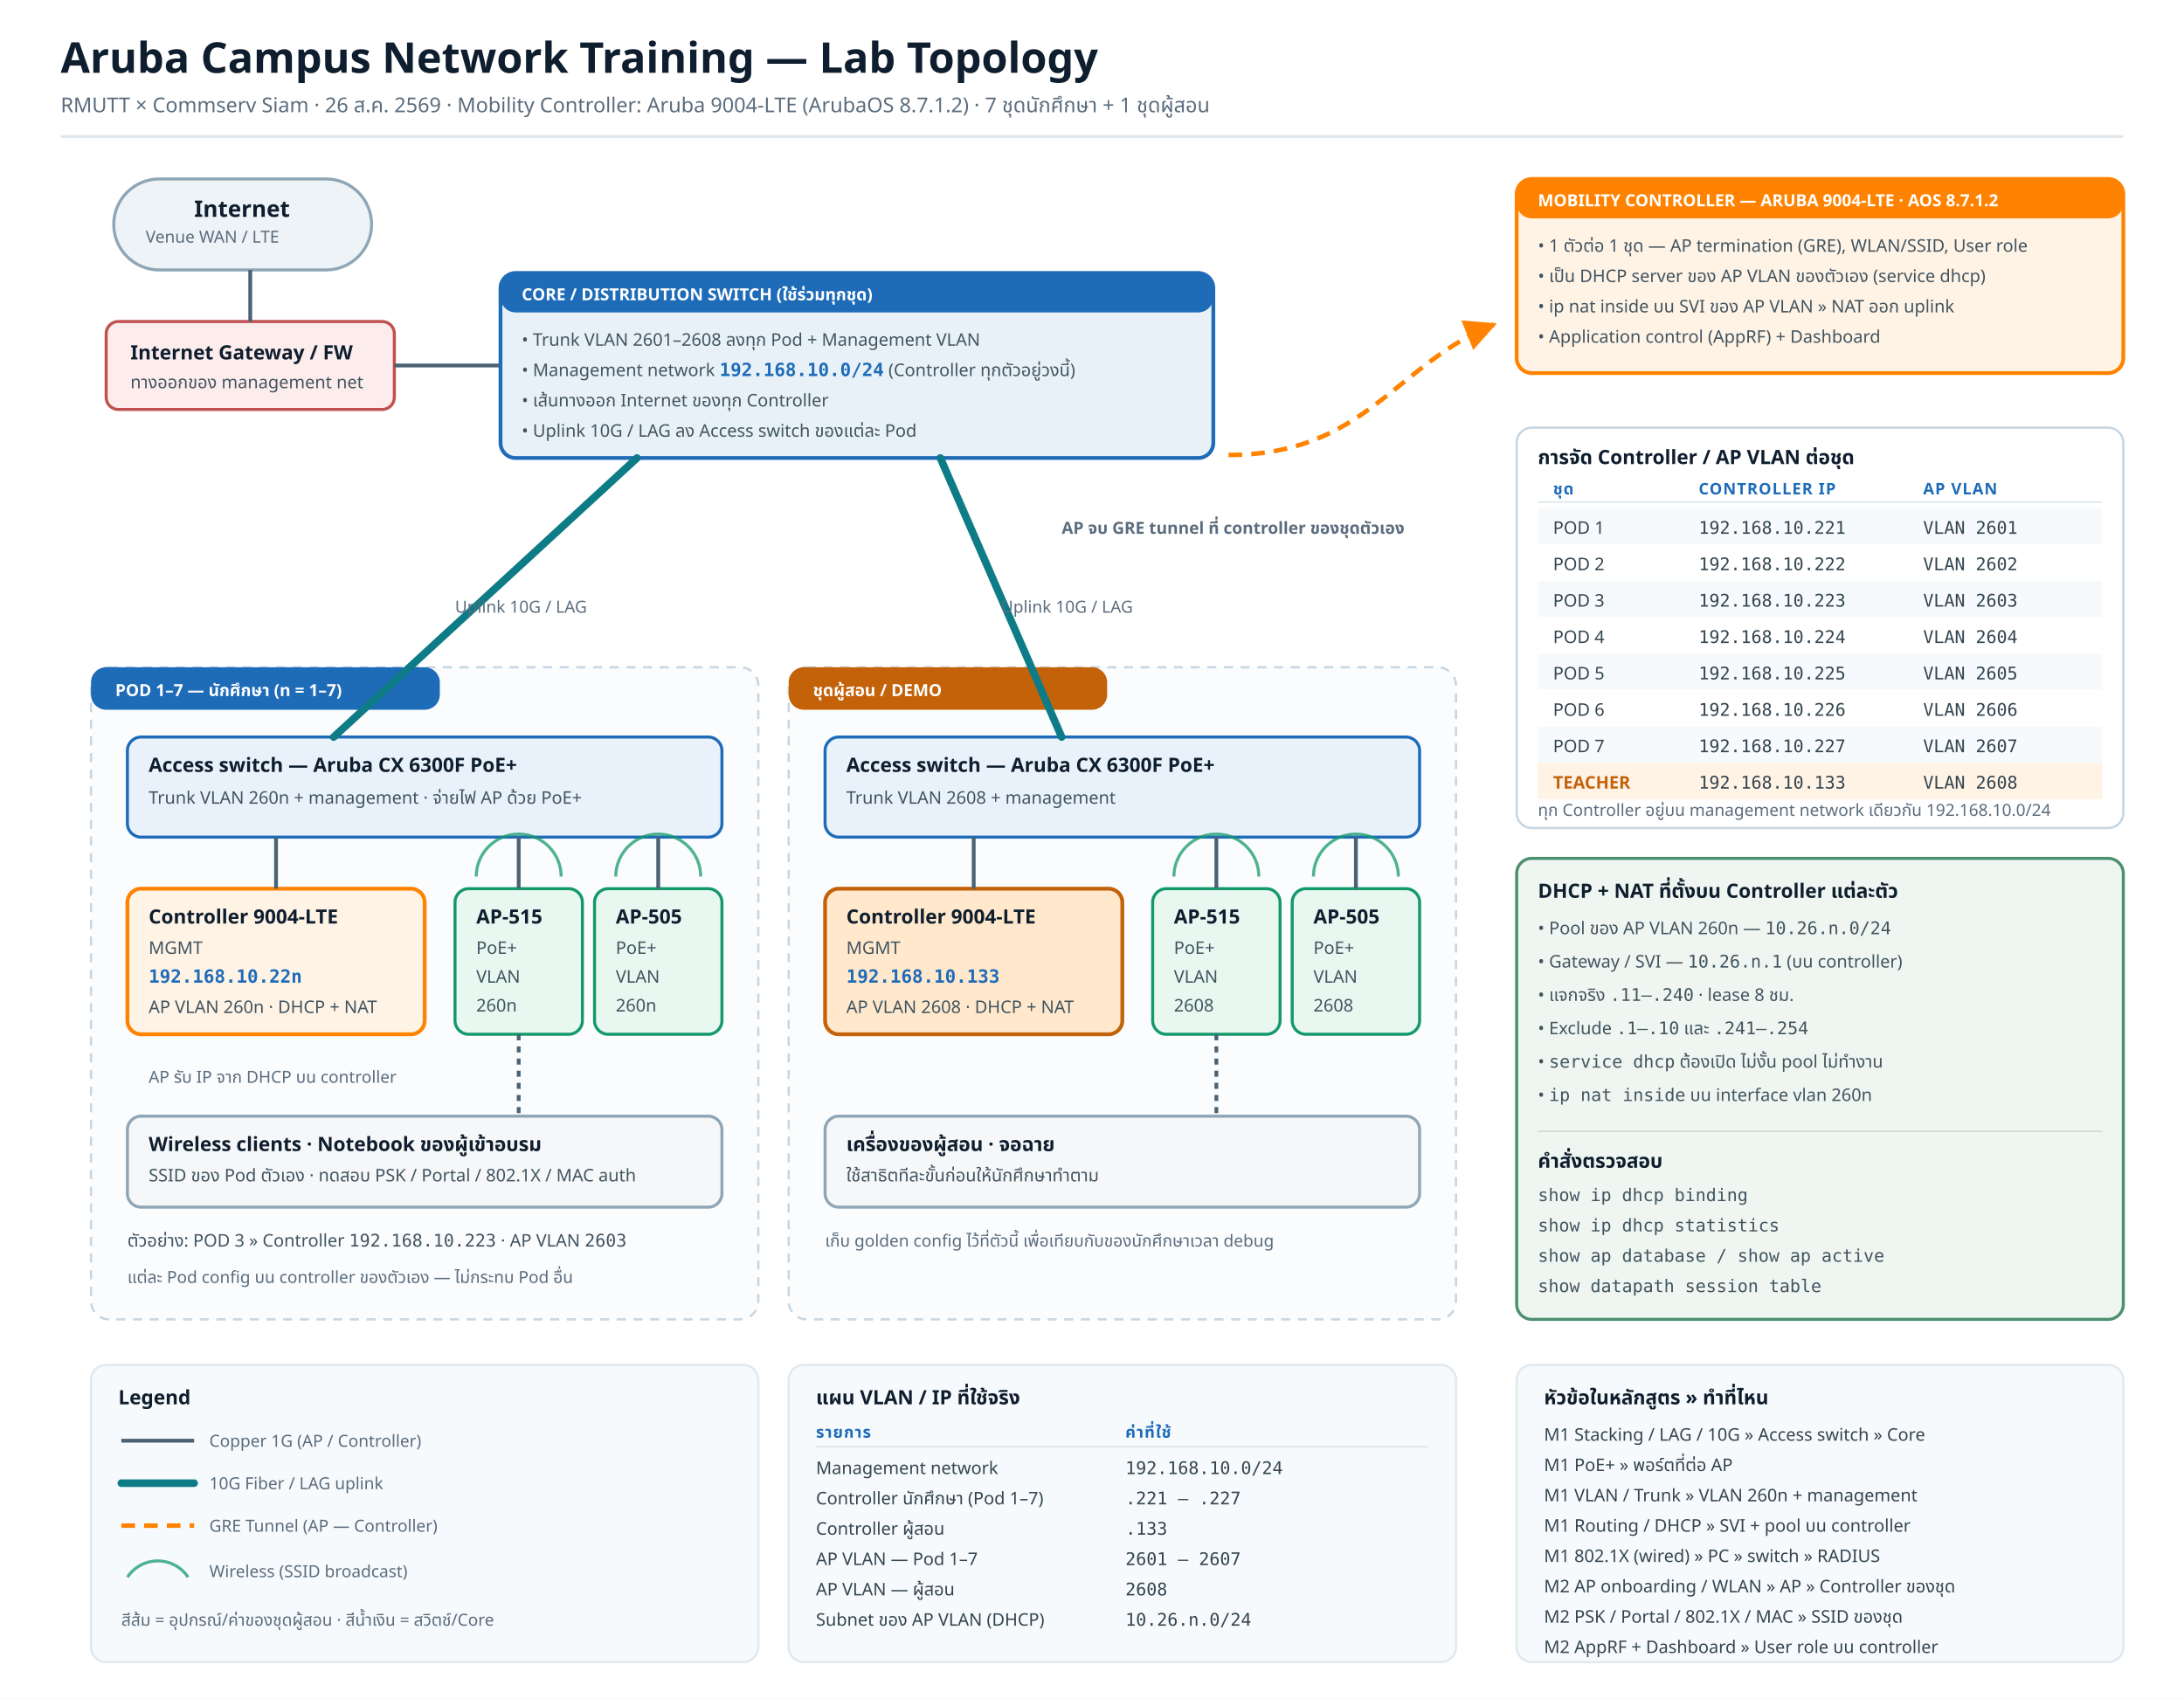
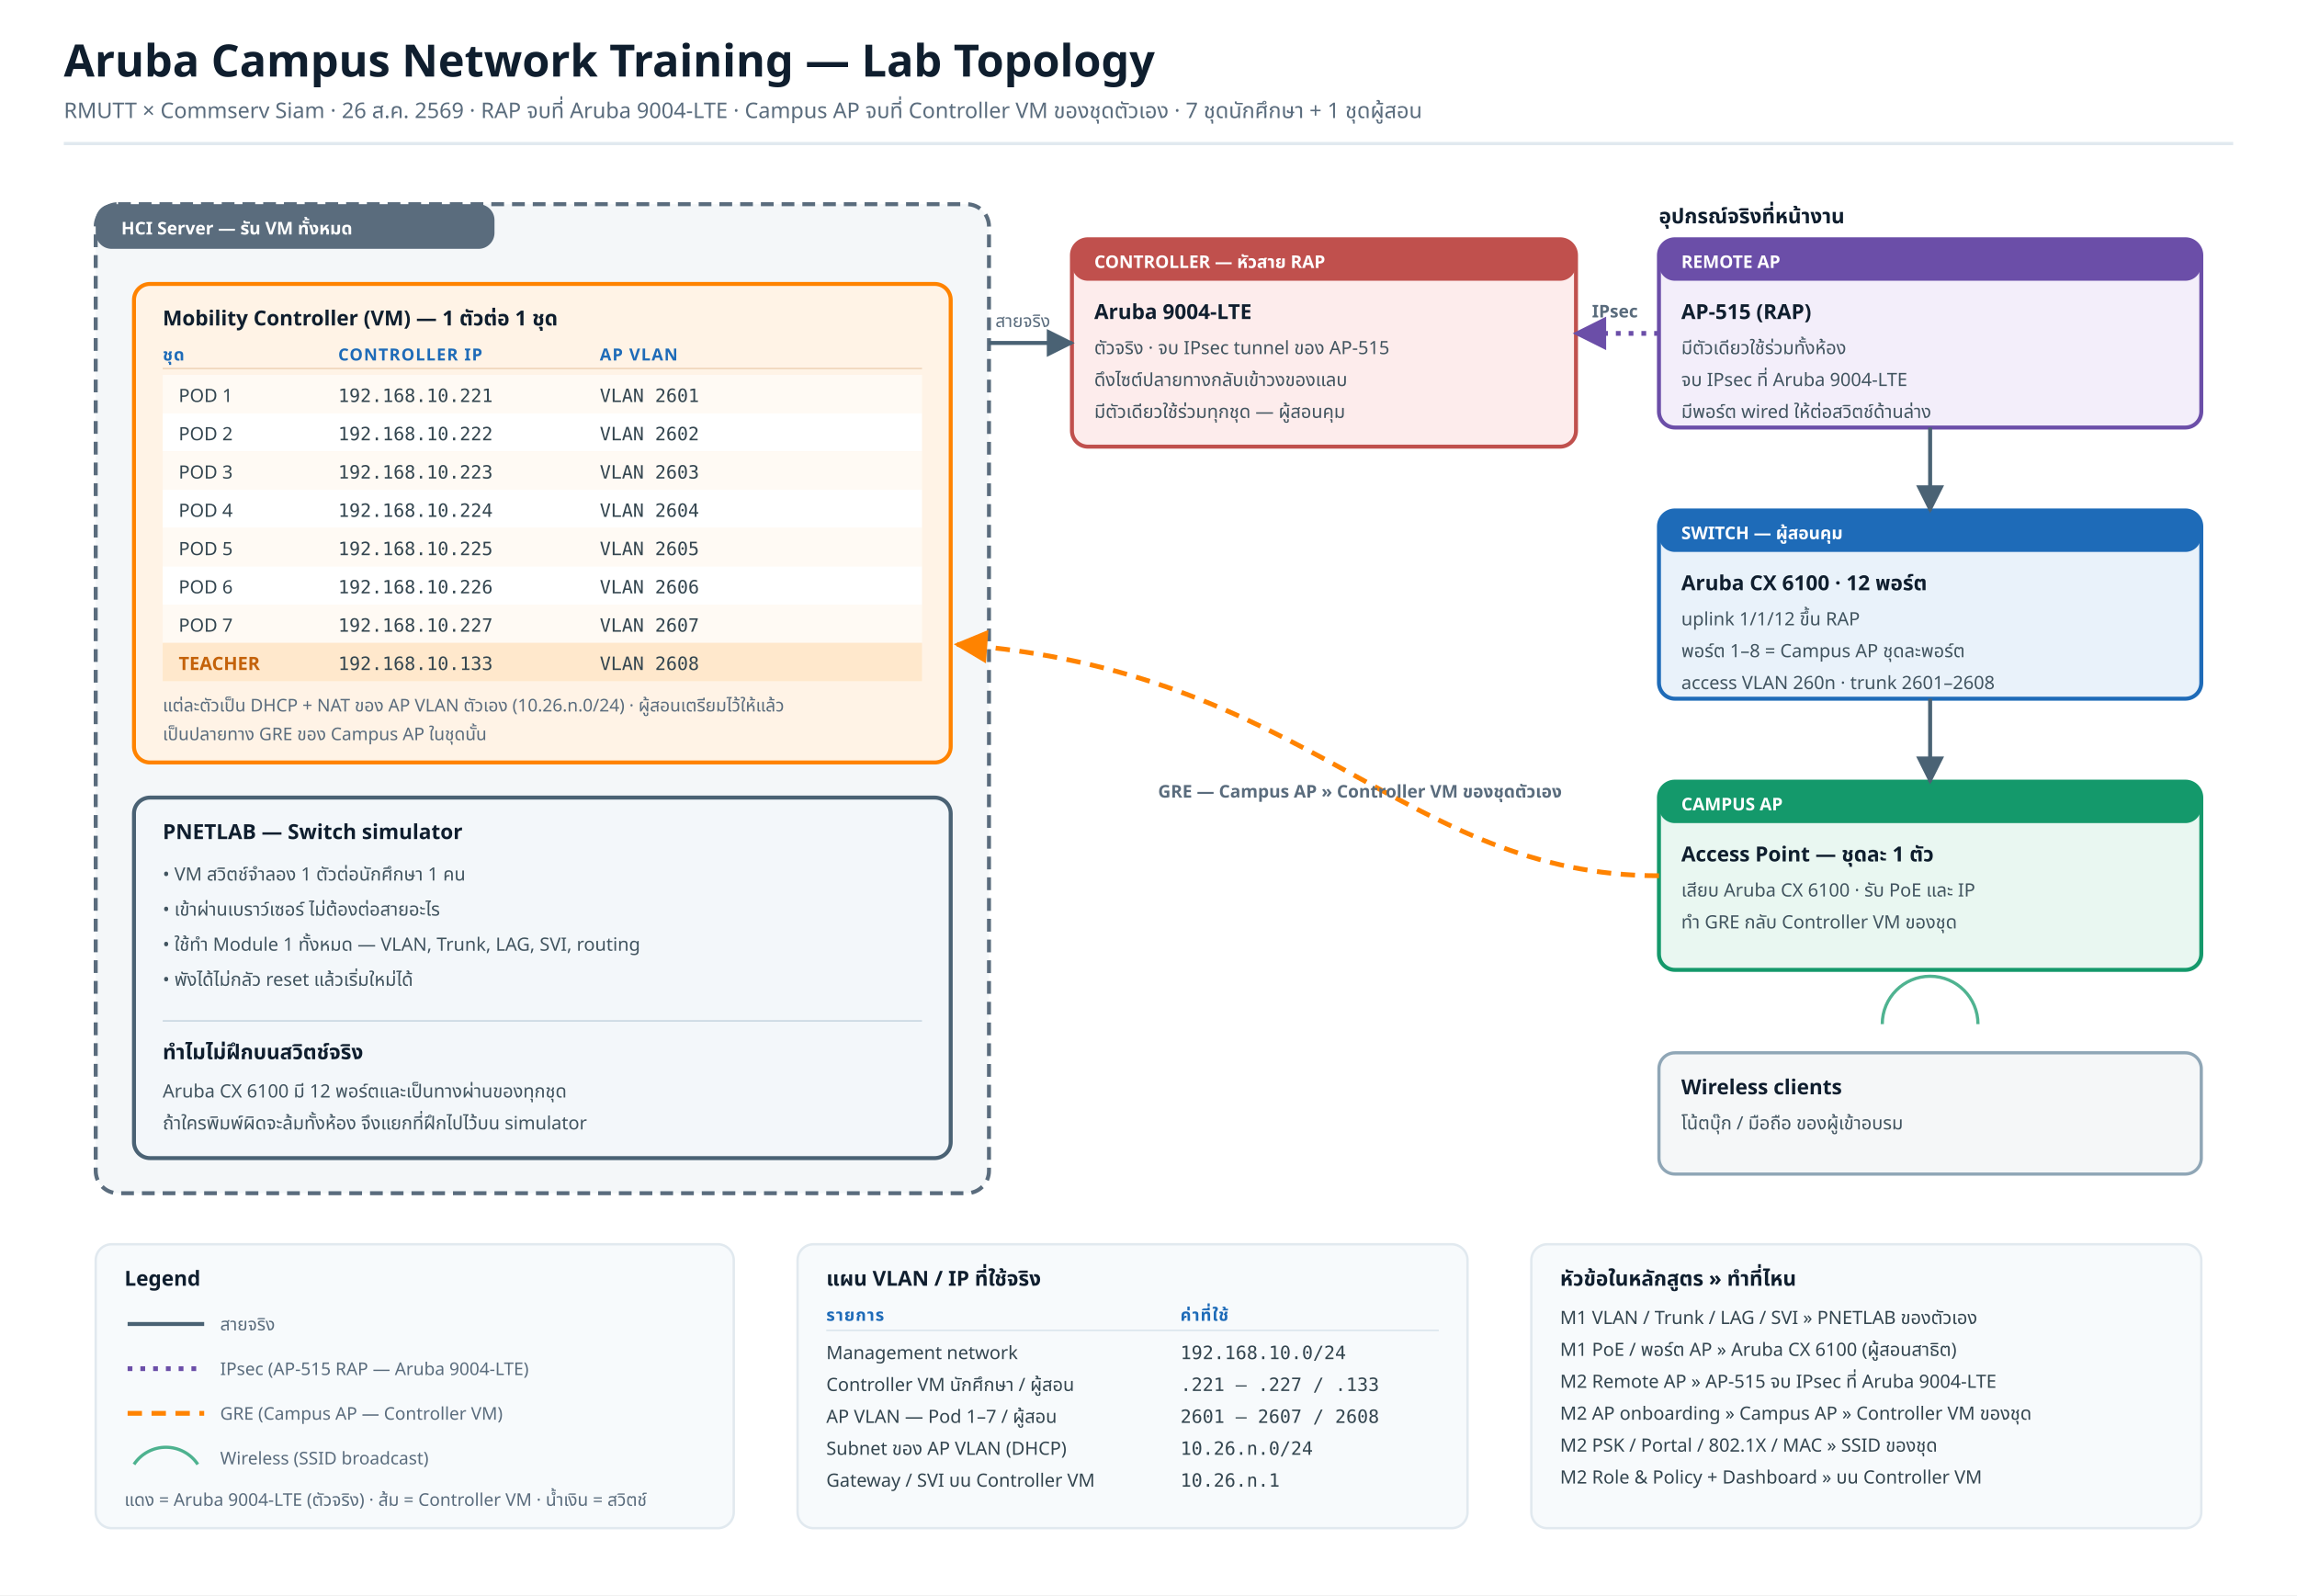
- <svg xmlns="http://www.w3.org/2000/svg" width="1440" height="1120" id="svg-lab" viewBox="0 0 1440 1120">
+ <svg xmlns="http://www.w3.org/2000/svg" width="1440" height="1000" id="svg-lab" viewBox="0 0 1440 1000">
  <defs>
-     <style>#svg-lab text{font-family:"IBM Plex Sans Thai","Sarabun","Loma","Noto Sans Thai","Segoe UI",sans-serif;fill:#0F1E2E}#svg-lab .h1{font-size:28px;font-weight:700}#svg-lab .sub{font-size:13.5px;fill:#5A6C7D}#svg-lab .lbl{font-size:15px;font-weight:700}#svg-lab .lbl2{font-size:13px;font-weight:700}#svg-lab .role{font-size:11.5px;fill:#41545F}#svg-lab .tiny{font-size:11px;fill:#5A6C7D}#svg-lab .tag{font-size:11px;font-weight:700;fill:#fff}#svg-lab .th{font-size:10.5px;font-weight:700;fill:#1E6BB8;letter-spacing:.06em}#svg-lab .td{font-size:11.5px;fill:#33454F}#svg-lab .tteach{font-weight:700;fill:#C4620A}#svg-lab .mono2{font-family:"IBM Plex Mono",monospace;font-size:11.5px}#svg-lab .ip{font-family:"IBM Plex Mono",monospace;font-size:12px;font-weight:600;fill:#1E6BB8}#svg-lab .link{stroke:#4A6274;stroke-width:2.5;fill:none}#svg-lab .link10{stroke:#0E7C86;stroke-width:5;fill:none;stroke-linecap:round}#svg-lab .tunnel{stroke:#FF8300;stroke-width:3;stroke-dasharray:9 6;fill:none}#svg-lab .air{stroke:#14996B;stroke-width:2;fill:none;opacity:.75}#svg-lab .grp{fill:#FAFCFE;stroke:#C7D6E2;stroke-width:1.5;stroke-dasharray:6 5}</style>
+     <style>#svg-lab text{font-family:"IBM Plex Sans Thai","Sarabun","Loma","Noto Sans Thai","Segoe UI",sans-serif;fill:#0F1E2E}#svg-lab .h1{font-size:28px;font-weight:700}#svg-lab .sub{font-size:13.5px;fill:#5A6C7D}#svg-lab .lbl2{font-size:13px;font-weight:700}#svg-lab .role{font-size:11.5px;fill:#41545F}#svg-lab .tiny{font-size:11px;fill:#5A6C7D}#svg-lab .tag{font-size:11px;font-weight:700;fill:#fff}#svg-lab .th{font-size:10.5px;font-weight:700;fill:#1E6BB8;letter-spacing:.06em}#svg-lab .td{font-size:11.5px;fill:#33454F}#svg-lab .tteach{font-weight:700;fill:#C4620A}#svg-lab .mono2{font-family:"IBM Plex Mono",monospace;font-size:11.5px}#svg-lab .link{stroke:#4A6274;stroke-width:2.5;fill:none}#svg-lab .tunnel{stroke:#FF8300;stroke-width:3;stroke-dasharray:9 6;fill:none}#svg-lab .ipsec{stroke:#6B4EA8;stroke-width:3;stroke-dasharray:3 5;fill:none}#svg-lab .air{stroke:#14996B;stroke-width:2;fill:none;opacity:.75}#svg-lab .host{fill:#F4F7F9;stroke:#5A6C7D;stroke-width:2.5;stroke-dasharray:8 5}</style>
    <marker id="ar-svg-lab" viewBox="0 0 10 10" refX="9" refY="5" markerWidth="7" markerHeight="7" orient="auto-start-reverse">
      <path d="M0 0 L10 5 L0 10 z" fill="#FF8300" />
    </marker>
+     <marker id="arp-svg-lab" viewBox="0 0 10 10" refX="9" refY="5" markerWidth="7" markerHeight="7" orient="auto-start-reverse">
+       <path d="M0 0 L10 5 L0 10 z" fill="#6B4EA8" />
+     </marker>
+     <marker id="arg-svg-lab" viewBox="0 0 10 10" refX="9" refY="5" markerWidth="7" markerHeight="7" orient="auto-start-reverse">
+       <path d="M0 0 L10 5 L0 10 z" fill="#4A6274" />
+     </marker>
  </defs>
-   <rect width="1440" height="1120" fill="#FFFFFF" />
+   <rect width="1440" height="1000" fill="#FFFFFF" />
  <text class="h1" x="40" y="48">Aruba Campus Network Training — Lab Topology</text>
-   <text class="sub" x="40" y="74">RMUTT × Commserv Siam · 26 ส.ค. 2569 · Mobility Controller: Aruba 9004-LTE (ArubaOS 8.7.1.2) · 7 ชุดนักศึกษา + 1 ชุดผู้สอน</text>
+   <text class="sub" x="40" y="74">RMUTT × Commserv Siam · 26 ส.ค. 2569 · RAP จบที่ Aruba 9004-LTE · Campus AP จบที่ Controller VM ของชุดตัวเอง · 7 ชุดนักศึกษา + 1 ชุดผู้สอน</text>
  <line x1="40" y1="90" x2="1400" y2="90" stroke="#E1E9EF" stroke-width="2" />
-   <path d="M75 148 a30 30 0 0 1 30-30 h110 a30 30 0 0 1 0 60 h-110 a30 30 0 0 1-30-30z" fill="#EEF3F7" stroke="#8FA6B6" stroke-width="2" />
-   <text class="lbl" x="128" y="143">Internet</text>
-   <text class="tiny" x="96" y="160">Venue WAN / LTE</text>
-   <rect x="70" y="212" width="190" height="58" rx="8" fill="#FDECEC" stroke="#C0504D" stroke-width="2" />
-   <text class="lbl2" x="86" y="237">Internet Gateway / FW</text>
-   <text class="role" x="86" y="256">ทางออกของ management net</text>
-   <line class="link" x1="165" y1="178" x2="165" y2="212" />
-   <line class="link" x1="260" y1="241" x2="330" y2="241" />
-   <rect x="330" y="180" width="470" height="122" rx="10" fill="#E8F1F8" stroke="#1E6BB8" stroke-width="2.5" />
-   <rect x="330" y="180" width="470" height="26" rx="10" fill="#1E6BB8" />
-   <text class="tag" x="344" y="198">CORE / DISTRIBUTION SWITCH (ใช้ร่วมทุกชุด)</text>
-   <text class="role" x="344" y="228">• Trunk VLAN 2601–2608 ลงทุก Pod + Management VLAN</text>
-   <text class="role" x="344" y="248">• Management network <tspan class="ip">192.168.10.0/24</tspan> (Controller ทุกตัวอยู่วงนี้)</text>
-   <text class="role" x="344" y="268">• เส้นทางออก Internet ของทุก Controller</text>
-   <text class="role" x="344" y="288">• Uplink 10G / LAG ลง Access switch ของแต่ละ Pod</text>
-   <rect x="1000" y="118" width="400" height="128" rx="10" fill="#FFF3E6" stroke="#FF8300" stroke-width="2.5" />
-   <rect x="1000" y="118" width="400" height="26" rx="10" fill="#FF8300" />
-   <text class="tag" x="1014" y="136">MOBILITY CONTROLLER — ARUBA 9004-LTE · AOS 8.7.1.2</text>
-   <text class="role" x="1014" y="166">• 1 ตัวต่อ 1 ชุด — AP termination (GRE), WLAN/SSID, User role</text>
-   <text class="role" x="1014" y="186">• เป็น DHCP server ของ AP VLAN ของตัวเอง (service dhcp)</text>
-   <text class="role" x="1014" y="206">• ip nat inside บน SVI ของ AP VLAN » NAT ออก uplink</text>
-   <text class="role" x="1014" y="226">• Application control (AppRF) + Dashboard</text>
-   <rect x="1000" y="282" width="400" height="264" rx="10" fill="#FFFFFF" stroke="#C7D6E2" stroke-width="1.5" />
-   <text class="lbl2" x="1014" y="306">การจัด Controller / AP VLAN ต่อชุด</text>
-   <text class="th" x="1024" y="326">ชุด</text>
-   <text class="th" x="1120" y="326">CONTROLLER IP</text>
-   <text class="th" x="1268" y="326">AP VLAN</text>
-   <line x1="1014" y1="331" x2="1386" y2="331" stroke="#DCE6ED" />
-   <rect x="1014" y="335" width="372" height="24" fill="#F7FAFC" />
-   <text class="td" x="1024" y="352">POD 1</text>
-   <text class="td mono2" x="1120" y="352">192.168.10.221</text>
-   <text class="td mono2" x="1268" y="352">VLAN 2601</text>
-   <rect x="1014" y="359" width="372" height="24" fill="#FFFFFF" />
-   <text class="td" x="1024" y="376">POD 2</text>
-   <text class="td mono2" x="1120" y="376">192.168.10.222</text>
-   <text class="td mono2" x="1268" y="376">VLAN 2602</text>
-   <rect x="1014" y="383" width="372" height="24" fill="#F7FAFC" />
-   <text class="td" x="1024" y="400">POD 3</text>
-   <text class="td mono2" x="1120" y="400">192.168.10.223</text>
-   <text class="td mono2" x="1268" y="400">VLAN 2603</text>
-   <rect x="1014" y="407" width="372" height="24" fill="#FFFFFF" />
-   <text class="td" x="1024" y="424">POD 4</text>
-   <text class="td mono2" x="1120" y="424">192.168.10.224</text>
-   <text class="td mono2" x="1268" y="424">VLAN 2604</text>
-   <rect x="1014" y="431" width="372" height="24" fill="#F7FAFC" />
-   <text class="td" x="1024" y="448">POD 5</text>
-   <text class="td mono2" x="1120" y="448">192.168.10.225</text>
-   <text class="td mono2" x="1268" y="448">VLAN 2605</text>
-   <rect x="1014" y="455" width="372" height="24" fill="#FFFFFF" />
-   <text class="td" x="1024" y="472">POD 6</text>
-   <text class="td mono2" x="1120" y="472">192.168.10.226</text>
-   <text class="td mono2" x="1268" y="472">VLAN 2606</text>
-   <rect x="1014" y="479" width="372" height="24" fill="#F7FAFC" />
-   <text class="td" x="1024" y="496">POD 7</text>
-   <text class="td mono2" x="1120" y="496">192.168.10.227</text>
-   <text class="td mono2" x="1268" y="496">VLAN 2607</text>
-   <rect x="1014" y="503" width="372" height="24" fill="#FFF3E6" />
-   <text class="td tteach" x="1024" y="520">TEACHER</text>
-   <text class="td mono2" x="1120" y="520">192.168.10.133</text>
-   <text class="td mono2" x="1268" y="520">VLAN 2608</text>
-   <text class="tiny" x="1014" y="538">ทุก Controller อยู่บน management network เดียวกัน 192.168.10.0/24</text>
-   <rect x="1000" y="566" width="400" height="304" rx="10" fill="#EFF6F1" stroke="#4B8F6E" stroke-width="2" />
-   <text class="lbl2" x="1014" y="592">DHCP + NAT ที่ตั้งบน Controller แต่ละตัว</text>
-   <text class="role" x="1014" y="616">• Pool ของ AP VLAN 260n — <tspan class="mono2">10.26.n.0/24</tspan>
-   </text>
-   <text class="role" x="1014" y="638">• Gateway / SVI — <tspan class="mono2">10.26.n.1</tspan> (บน controller)</text>
-   <text class="role" x="1014" y="660">• แจกจริง <tspan class="mono2">.11–.240</tspan> · lease 8 ชม.</text>
-   <text class="role" x="1014" y="682">• Exclude <tspan class="mono2">.1–.10</tspan> และ <tspan class="mono2">.241–.254</tspan>
-   </text>
-   <text class="role" x="1014" y="704">• <tspan class="mono2">service dhcp</tspan> ต้องเปิด ไม่งั้น pool ไม่ทำงาน</text>
-   <text class="role" x="1014" y="726">• <tspan class="mono2">ip nat inside</tspan> บน interface vlan 260n</text>
-   <line x1="1014" y1="746" x2="1386" y2="746" stroke="#CBDDD2" />
-   <text class="lbl2" x="1014" y="770">คำสั่งตรวจสอบ</text>
-   <text class="role mono2" x="1014" y="792">show ip dhcp binding</text>
-   <text class="role mono2" x="1014" y="812">show ip dhcp statistics</text>
-   <text class="role mono2" x="1014" y="832">show ap database / show ap active</text>
-   <text class="role mono2" x="1014" y="852">show datapath session table</text>
-   <rect class="grp" x="60" y="440" width="440" height="430" rx="12" />
-   <rect x="60" y="440" width="230" height="28" rx="10" fill="#1E6BB8" />
-   <text class="tag" x="76" y="459">POD 1–7 — นักศึกษา (n = 1–7)</text>
-   <rect x="84" y="486" width="392" height="66" rx="9" fill="#E9F2FA" stroke="#1E6BB8" stroke-width="2" />
-   <text class="lbl2" x="98" y="509">Access switch — Aruba CX 6300F PoE+</text>
-   <text class="role" x="98" y="530">Trunk VLAN 260n + management · จ่ายไฟ AP ด้วย PoE+</text>
-   <rect x="84" y="586" width="196" height="96" rx="9" fill="#FFF3E6" stroke="#FF8300" stroke-width="2.5" />
-   <text class="lbl2" x="98" y="609">Controller 9004-LTE</text>
-   <text class="role" x="98" y="629">MGMT</text>
-   <text class="ip" x="98" y="648">192.168.10.22n</text>
-   <text class="role" x="98" y="668">AP VLAN 260n · DHCP + NAT</text>
-   <rect x="300" y="586" width="84" height="96" rx="9" fill="#E9F7F1" stroke="#14996B" stroke-width="2" />
-   <text class="lbl2" x="314" y="609">AP-515</text>
-   <text class="role" x="314" y="629">PoE+</text>
-   <text class="role" x="314" y="648">VLAN</text>
-   <text class="role" x="314" y="667">260n</text>
-   <path class="air" d="M314 578 a28 28 0 0 1 56 0" />
-   <rect x="392" y="586" width="84" height="96" rx="9" fill="#E9F7F1" stroke="#14996B" stroke-width="2" />
-   <text class="lbl2" x="406" y="609">AP-505</text>
-   <text class="role" x="406" y="629">PoE+</text>
-   <text class="role" x="406" y="648">VLAN</text>
-   <text class="role" x="406" y="667">260n</text>
-   <path class="air" d="M406 578 a28 28 0 0 1 56 0" />
-   <text class="tiny" x="98" y="714">AP รับ IP จาก DHCP บน controller</text>
-   <line class="link" x1="182" y1="552" x2="182" y2="586" />
-   <line class="link" x1="342" y1="552" x2="342" y2="586" />
-   <line class="link" x1="434" y1="552" x2="434" y2="586" />
-   <rect x="84" y="736" width="392" height="60" rx="9" fill="#F5F7F8" stroke="#8FA6B6" stroke-width="2" />
-   <text class="lbl2" x="98" y="759">Wireless clients · Notebook ของผู้เข้าอบรม</text>
-   <text class="role" x="98" y="779">SSID ของ Pod ตัวเอง · ทดสอบ PSK / Portal / 802.1X / MAC auth</text>
-   <line class="link" x1="342" y1="682" x2="342" y2="736" stroke-dasharray="4 4" />
-   <text class="role" x="84" y="822">ตัวอย่าง: POD 3 » Controller <tspan class="mono2">192.168.10.223</tspan> · AP VLAN <tspan class="mono2">2603</tspan>
-   </text>
-   <text class="tiny" x="84" y="846">แต่ละ Pod config บน controller ของตัวเอง — ไม่กระทบ Pod อื่น</text>
-   <rect class="grp" x="520" y="440" width="440" height="430" rx="12" stroke="#FFC489" />
-   <rect x="520" y="440" width="210" height="28" rx="10" fill="#C4620A" />
-   <text class="tag" x="536" y="459">ชุดผู้สอน / DEMO</text>
-   <rect x="544" y="486" width="392" height="66" rx="9" fill="#E9F2FA" stroke="#1E6BB8" stroke-width="2" />
-   <text class="lbl2" x="558" y="509">Access switch — Aruba CX 6300F PoE+</text>
-   <text class="role" x="558" y="530">Trunk VLAN 2608 + management</text>
-   <rect x="544" y="586" width="196" height="96" rx="9" fill="#FFE8CC" stroke="#C4620A" stroke-width="2.5" />
-   <text class="lbl2" x="558" y="609">Controller 9004-LTE</text>
-   <text class="role" x="558" y="629">MGMT</text>
-   <text class="ip" x="558" y="648" fill="#C4620A">192.168.10.133</text>
-   <text class="role" x="558" y="668">AP VLAN 2608 · DHCP + NAT</text>
-   <rect x="760" y="586" width="84" height="96" rx="9" fill="#E9F7F1" stroke="#14996B" stroke-width="2" />
-   <text class="lbl2" x="774" y="609">AP-515</text>
-   <text class="role" x="774" y="629">PoE+</text>
-   <text class="role" x="774" y="648">VLAN</text>
-   <text class="role" x="774" y="667">2608</text>
-   <path class="air" d="M774 578 a28 28 0 0 1 56 0" />
-   <rect x="852" y="586" width="84" height="96" rx="9" fill="#E9F7F1" stroke="#14996B" stroke-width="2" />
-   <text class="lbl2" x="866" y="609">AP-505</text>
-   <text class="role" x="866" y="629">PoE+</text>
-   <text class="role" x="866" y="648">VLAN</text>
-   <text class="role" x="866" y="667">2608</text>
-   <path class="air" d="M866 578 a28 28 0 0 1 56 0" />
-   <line class="link" x1="642" y1="552" x2="642" y2="586" />
-   <line class="link" x1="802" y1="552" x2="802" y2="586" />
-   <line class="link" x1="894" y1="552" x2="894" y2="586" />
-   <rect x="544" y="736" width="392" height="60" rx="9" fill="#F5F7F8" stroke="#8FA6B6" stroke-width="2" />
-   <text class="lbl2" x="558" y="759">เครื่องของผู้สอน · จอฉาย</text>
-   <text class="role" x="558" y="779">ใช้สาธิตทีละขั้นก่อนให้นักศึกษาทำตาม</text>
-   <line class="link" x1="802" y1="682" x2="802" y2="736" stroke-dasharray="4 4" />
-   <text class="tiny" x="544" y="822">เก็บ golden config ไว้ที่ตัวนี้ เพื่อเทียบกับของนักศึกษาเวลา debug</text>
-   <path class="link10" d="M420 302 L 220 486" />
-   <path class="link10" d="M620 302 L 700 486" />
-   <text class="tiny" x="300" y="404">Uplink 10G / LAG</text>
-   <text class="tiny" x="660" y="404">Uplink 10G / LAG</text>
-   <path class="tunnel" marker-end="url(#ar-svg-lab)" d="M810 300 C 900 300 920 240 985 214" />
-   <text class="tiny" x="700" y="352" fill="#C4620A" font-size="11.5" font-weight="700">AP จบ GRE tunnel ที่ controller ของชุดตัวเอง</text>
-   <rect x="60" y="900" width="440" height="196" rx="10" fill="#F7FAFC" stroke="#E1E9EF" stroke-width="1.5" />
-   <text class="lbl2" x="78" y="926">Legend</text>
-   <line class="link" x1="80" y1="950" x2="128" y2="950" />
-   <text class="tiny" x="138" y="954">Copper 1G (AP / Controller)</text>
-   <line class="link10" x1="80" y1="978" x2="128" y2="978" />
-   <text class="tiny" x="138" y="982">10G Fiber / LAG uplink</text>
-   <path class="tunnel" d="M80 1006 H 128" />
-   <text class="tiny" x="138" y="1010">GRE Tunnel (AP — Controller)</text>
-   <path class="air" d="M84 1040 a24 24 0 0 1 40 0" />
-   <text class="tiny" x="138" y="1040">Wireless (SSID broadcast)</text>
-   <text class="tiny" x="80" y="1072">สีส้ม = อุปกรณ์/ค่าของชุดผู้สอน · สีน้ำเงิน = สวิตช์/Core</text>
-   <rect x="520" y="900" width="440" height="196" rx="10" fill="#F7FAFC" stroke="#E1E9EF" stroke-width="1.5" />
-   <text class="lbl2" x="538" y="926">แผน VLAN / IP ที่ใช้จริง</text>
-   <text class="th" x="538" y="948">รายการ</text>
-   <text class="th" x="742" y="948">ค่าที่ใช้</text>
-   <line x1="538" y1="954" x2="942" y2="954" stroke="#DCE6ED" />
-   <text class="td" x="538" y="972">Management network</text>
-   <text class="td mono2" x="742" y="972">192.168.10.0/24</text>
-   <text class="td" x="538" y="992">Controller นักศึกษา (Pod 1–7)</text>
-   <text class="td mono2" x="742" y="992">.221 – .227</text>
-   <text class="td" x="538" y="1012">Controller ผู้สอน</text>
-   <text class="td mono2" x="742" y="1012">.133</text>
-   <text class="td" x="538" y="1032">AP VLAN — Pod 1–7</text>
-   <text class="td mono2" x="742" y="1032">2601 – 2607</text>
-   <text class="td" x="538" y="1052">AP VLAN — ผู้สอน</text>
-   <text class="td mono2" x="742" y="1052">2608</text>
-   <text class="td" x="538" y="1072">Subnet ของ AP VLAN (DHCP)</text>
-   <text class="td mono2" x="742" y="1072">10.26.n.0/24</text>
-   <rect x="1000" y="900" width="400" height="196" rx="10" fill="#F7FAFC" stroke="#E1E9EF" stroke-width="1.5" />
-   <text class="lbl2" x="1018" y="926">หัวข้อในหลักสูตร » ทำที่ไหน</text>
-   <text class="td" x="1018" y="950">M1 Stacking / LAG / 10G » Access switch » Core</text>
-   <text class="td" x="1018" y="970">M1 PoE+ » พอร์ตที่ต่อ AP</text>
-   <text class="td" x="1018" y="990">M1 VLAN / Trunk » VLAN 260n + management</text>
-   <text class="td" x="1018" y="1010">M1 Routing / DHCP » SVI + pool บน controller</text>
-   <text class="td" x="1018" y="1030">M1 802.1X (wired) » PC » switch » RADIUS</text>
-   <text class="td" x="1018" y="1050">M2 AP onboarding / WLAN » AP » Controller ของชุด</text>
-   <text class="td" x="1018" y="1070">M2 PSK / Portal / 802.1X / MAC » SSID ของชุด</text>
-   <text class="td" x="1018" y="1090">M2 AppRF + Dashboard » User role บน controller</text>
+   <rect class="host" x="60" y="128" width="560" height="620" rx="14" />
+   <rect x="60" y="128" width="250" height="28" rx="10" fill="#5A6C7D" />
+   <text class="tag" x="76" y="147">HCI Server — รัน VM ทั้งหมด</text>
+   <rect x="84" y="178" width="512" height="300" rx="10" fill="#FFF3E6" stroke="#FF8300" stroke-width="2.5" />
+   <text class="lbl2" x="102" y="204">Mobility Controller (VM) — 1 ตัวต่อ 1 ชุด</text>
+   <text class="th" x="102" y="226">ชุด</text>
+   <text class="th" x="212" y="226">CONTROLLER IP</text>
+   <text class="th" x="376" y="226">AP VLAN</text>
+   <line x1="102" y1="231" x2="578" y2="231" stroke="#F0D6BC" />
+   <rect x="102" y="235" width="476" height="24" fill="#FFFAF4" />
+   <text class="td" x="112" y="252">POD 1</text>
+   <text class="td mono2" x="212" y="252">192.168.10.221</text>
+   <text class="td mono2" x="376" y="252">VLAN 2601</text>
+   <rect x="102" y="259" width="476" height="24" fill="#FFFFFF" />
+   <text class="td" x="112" y="276">POD 2</text>
+   <text class="td mono2" x="212" y="276">192.168.10.222</text>
+   <text class="td mono2" x="376" y="276">VLAN 2602</text>
+   <rect x="102" y="283" width="476" height="24" fill="#FFFAF4" />
+   <text class="td" x="112" y="300">POD 3</text>
+   <text class="td mono2" x="212" y="300">192.168.10.223</text>
+   <text class="td mono2" x="376" y="300">VLAN 2603</text>
+   <rect x="102" y="307" width="476" height="24" fill="#FFFFFF" />
+   <text class="td" x="112" y="324">POD 4</text>
+   <text class="td mono2" x="212" y="324">192.168.10.224</text>
+   <text class="td mono2" x="376" y="324">VLAN 2604</text>
+   <rect x="102" y="331" width="476" height="24" fill="#FFFAF4" />
+   <text class="td" x="112" y="348">POD 5</text>
+   <text class="td mono2" x="212" y="348">192.168.10.225</text>
+   <text class="td mono2" x="376" y="348">VLAN 2605</text>
+   <rect x="102" y="355" width="476" height="24" fill="#FFFFFF" />
+   <text class="td" x="112" y="372">POD 6</text>
+   <text class="td mono2" x="212" y="372">192.168.10.226</text>
+   <text class="td mono2" x="376" y="372">VLAN 2606</text>
+   <rect x="102" y="379" width="476" height="24" fill="#FFFAF4" />
+   <text class="td" x="112" y="396">POD 7</text>
+   <text class="td mono2" x="212" y="396">192.168.10.227</text>
+   <text class="td mono2" x="376" y="396">VLAN 2607</text>
+   <rect x="102" y="403" width="476" height="24" fill="#FFE8CC" />
+   <text class="td tteach" x="112" y="420">TEACHER</text>
+   <text class="td mono2" x="212" y="420">192.168.10.133</text>
+   <text class="td mono2" x="376" y="420">VLAN 2608</text>
+   <text class="tiny" x="102" y="446">แต่ละตัวเป็น DHCP + NAT ของ AP VLAN ตัวเอง (10.26.n.0/24) · ผู้สอนเตรียมไว้ให้แล้ว</text>
+   <text class="tiny" x="102" y="464">เป็นปลายทาง GRE ของ Campus AP ในชุดนั้น</text>
+   <rect x="84" y="500" width="512" height="226" rx="10" fill="#F3F7FA" stroke="#4A6274" stroke-width="2.5" />
+   <text class="lbl2" x="102" y="526">PNETLAB — Switch simulator</text>
+   <text class="role" x="102" y="552">• VM สวิตช์จำลอง 1 ตัวต่อนักศึกษา 1 คน</text>
+   <text class="role" x="102" y="574">• เข้าผ่านเบราว์เซอร์ ไม่ต้องต่อสายอะไร</text>
+   <text class="role" x="102" y="596">• ใช้ทำ Module 1 ทั้งหมด — VLAN, Trunk, LAG, SVI, routing</text>
+   <text class="role" x="102" y="618">• พังได้ไม่กลัว reset แล้วเริ่มใหม่ได้</text>
+   <line x1="102" y1="640" x2="578" y2="640" stroke="#CBD8E2" />
+   <text class="lbl2" x="102" y="664">ทำไมไม่ฝึกบนสวิตช์จริง</text>
+   <text class="role" x="102" y="688">Aruba CX 6100 มี 12 พอร์ตและเป็นทางผ่านของทุกชุด</text>
+   <text class="role" x="102" y="708">ถ้าใครพิมพ์ผิดจะล้มทั้งห้อง จึงแยกที่ฝึกไปไว้บน simulator</text>
+   <rect x="672" y="150" width="316" height="130" rx="10" fill="#FDECEC" stroke="#C0504D" stroke-width="2.5" />
+   <rect x="672" y="150" width="316" height="26" rx="10" fill="#C0504D" />
+   <text class="tag" x="686" y="168">CONTROLLER — หัวสาย RAP</text>
+   <text class="lbl2" x="686" y="200">Aruba 9004-LTE</text>
+   <text class="role" x="686" y="222">ตัวจริง · จบ IPsec tunnel ของ AP-515</text>
+   <text class="role" x="686" y="242">ดึงไซต์ปลายทางกลับเข้าวงของแลบ</text>
+   <text class="role" x="686" y="262">มีตัวเดียวใช้ร่วมทุกชุด — ผู้สอนคุม</text>
+   <path class="link" marker-end="url(#arg-svg-lab)" d="M620 215 H 672" />
+   <text class="tiny" x="624" y="205">สายจริง</text>
+   <text class="lbl2" x="1040" y="140">อุปกรณ์จริงที่หน้างาน</text>
+   <rect x="1040" y="150" width="340" height="118" rx="10" fill="#F3EEFA" stroke="#6B4EA8" stroke-width="2.5" />
+   <rect x="1040" y="150" width="340" height="26" rx="10" fill="#6B4EA8" />
+   <text class="tag" x="1054" y="168">REMOTE AP</text>
+   <text class="lbl2" x="1054" y="200">AP-515 (RAP)</text>
+   <text class="role" x="1054" y="222">มีตัวเดียวใช้ร่วมทั้งห้อง</text>
+   <text class="role" x="1054" y="242">จบ IPsec ที่ Aruba 9004-LTE</text>
+   <text class="role" x="1054" y="262">มีพอร์ต wired ให้ต่อสวิตช์ด้านล่าง</text>
+   <rect x="1040" y="320" width="340" height="118" rx="10" fill="#E9F2FA" stroke="#1E6BB8" stroke-width="2.5" />
+   <rect x="1040" y="320" width="340" height="26" rx="10" fill="#1E6BB8" />
+   <text class="tag" x="1054" y="338">SWITCH — ผู้สอนคุม</text>
+   <text class="lbl2" x="1054" y="370">Aruba CX 6100 · 12 พอร์ต</text>
+   <text class="role" x="1054" y="392">uplink 1/1/12 ขึ้น RAP</text>
+   <text class="role" x="1054" y="412">พอร์ต 1–8 = Campus AP ชุดละพอร์ต</text>
+   <text class="role" x="1054" y="432">access VLAN 260n · trunk 2601–2608</text>
+   <rect x="1040" y="490" width="340" height="118" rx="10" fill="#E9F7F1" stroke="#14996B" stroke-width="2.5" />
+   <rect x="1040" y="490" width="340" height="26" rx="10" fill="#14996B" />
+   <text class="tag" x="1054" y="508">CAMPUS AP</text>
+   <text class="lbl2" x="1054" y="540">Access Point — ชุดละ 1 ตัว</text>
+   <text class="role" x="1054" y="562">เสียบ Aruba CX 6100 · รับ PoE และ IP</text>
+   <text class="role" x="1054" y="582">ทำ GRE กลับ Controller VM ของชุด</text>
+   <rect x="1040" y="660" width="340" height="76" rx="10" fill="#F5F7F8" stroke="#8FA6B6" stroke-width="2" />
+   <text class="lbl2" x="1054" y="686">Wireless clients</text>
+   <text class="role" x="1054" y="708">โน้ตบุ๊ก / มือถือ ของผู้เข้าอบรม</text>
+   <path class="link" marker-end="url(#arg-svg-lab)" d="M1210 268 V 320" />
+   <path class="link" marker-end="url(#arg-svg-lab)" d="M1210 438 V 490" />
+   <path class="air" d="M1180 642 a30 30 0 0 1 60 0" />
+   <path class="ipsec" marker-end="url(#arp-svg-lab)" d="M1040 209 H 988" />
+   <text class="tiny" x="998" y="199" fill="#6B4EA8" font-weight="700">IPsec</text>
+   <path class="tunnel" marker-end="url(#ar-svg-lab)" d="M1040 549 C 880 549 820 420 600 404" />
+   <text class="tiny" x="726" y="500" fill="#C4620A" font-weight="700">GRE — Campus AP » Controller VM ของชุดตัวเอง</text>
+   <rect x="60" y="780" width="400" height="178" rx="10" fill="#F7FAFC" stroke="#E1E9EF" stroke-width="1.5" />
+   <text class="lbl2" x="78" y="806">Legend</text>
+   <line class="link" x1="80" y1="830" x2="128" y2="830" />
+   <text class="tiny" x="138" y="834">สายจริง</text>
+   <path class="ipsec" d="M80 858 H 128" />
+   <text class="tiny" x="138" y="862">IPsec (AP-515 RAP — Aruba 9004-LTE)</text>
+   <path class="tunnel" d="M80 886 H 128" />
+   <text class="tiny" x="138" y="890">GRE (Campus AP — Controller VM)</text>
+   <path class="air" d="M84 918 a24 24 0 0 1 40 0" />
+   <text class="tiny" x="138" y="918">Wireless (SSID broadcast)</text>
+   <text class="tiny" x="78" y="944">แดง = Aruba 9004-LTE (ตัวจริง) · ส้ม = Controller VM · น้ำเงิน = สวิตช์</text>
+   <rect x="500" y="780" width="420" height="178" rx="10" fill="#F7FAFC" stroke="#E1E9EF" stroke-width="1.5" />
+   <text class="lbl2" x="518" y="806">แผน VLAN / IP ที่ใช้จริง</text>
+   <text class="th" x="518" y="828">รายการ</text>
+   <text class="th" x="740" y="828">ค่าที่ใช้</text>
+   <line x1="518" y1="834" x2="902" y2="834" stroke="#DCE6ED" />
+   <text class="td" x="518" y="852">Management network</text>
+   <text class="td mono2" x="740" y="852">192.168.10.0/24</text>
+   <text class="td" x="518" y="872">Controller VM นักศึกษา / ผู้สอน</text>
+   <text class="td mono2" x="740" y="872">.221 – .227 / .133</text>
+   <text class="td" x="518" y="892">AP VLAN — Pod 1–7 / ผู้สอน</text>
+   <text class="td mono2" x="740" y="892">2601 – 2607 / 2608</text>
+   <text class="td" x="518" y="912">Subnet ของ AP VLAN (DHCP)</text>
+   <text class="td mono2" x="740" y="912">10.26.n.0/24</text>
+   <text class="td" x="518" y="932">Gateway / SVI บน Controller VM</text>
+   <text class="td mono2" x="740" y="932">10.26.n.1</text>
+   <rect x="960" y="780" width="420" height="178" rx="10" fill="#F7FAFC" stroke="#E1E9EF" stroke-width="1.5" />
+   <text class="lbl2" x="978" y="806">หัวข้อในหลักสูตร » ทำที่ไหน</text>
+   <text class="td" x="978" y="830">M1 VLAN / Trunk / LAG / SVI » PNETLAB ของตัวเอง</text>
+   <text class="td" x="978" y="850">M1 PoE / พอร์ต AP » Aruba CX 6100 (ผู้สอนสาธิต)</text>
+   <text class="td" x="978" y="870">M2 Remote AP » AP-515 จบ IPsec ที่ Aruba 9004-LTE</text>
+   <text class="td" x="978" y="890">M2 AP onboarding » Campus AP » Controller VM ของชุด</text>
+   <text class="td" x="978" y="910">M2 PSK / Portal / 802.1X / MAC » SSID ของชุด</text>
+   <text class="td" x="978" y="930">M2 Role &amp; Policy + Dashboard » บน Controller VM</text>
</svg>
